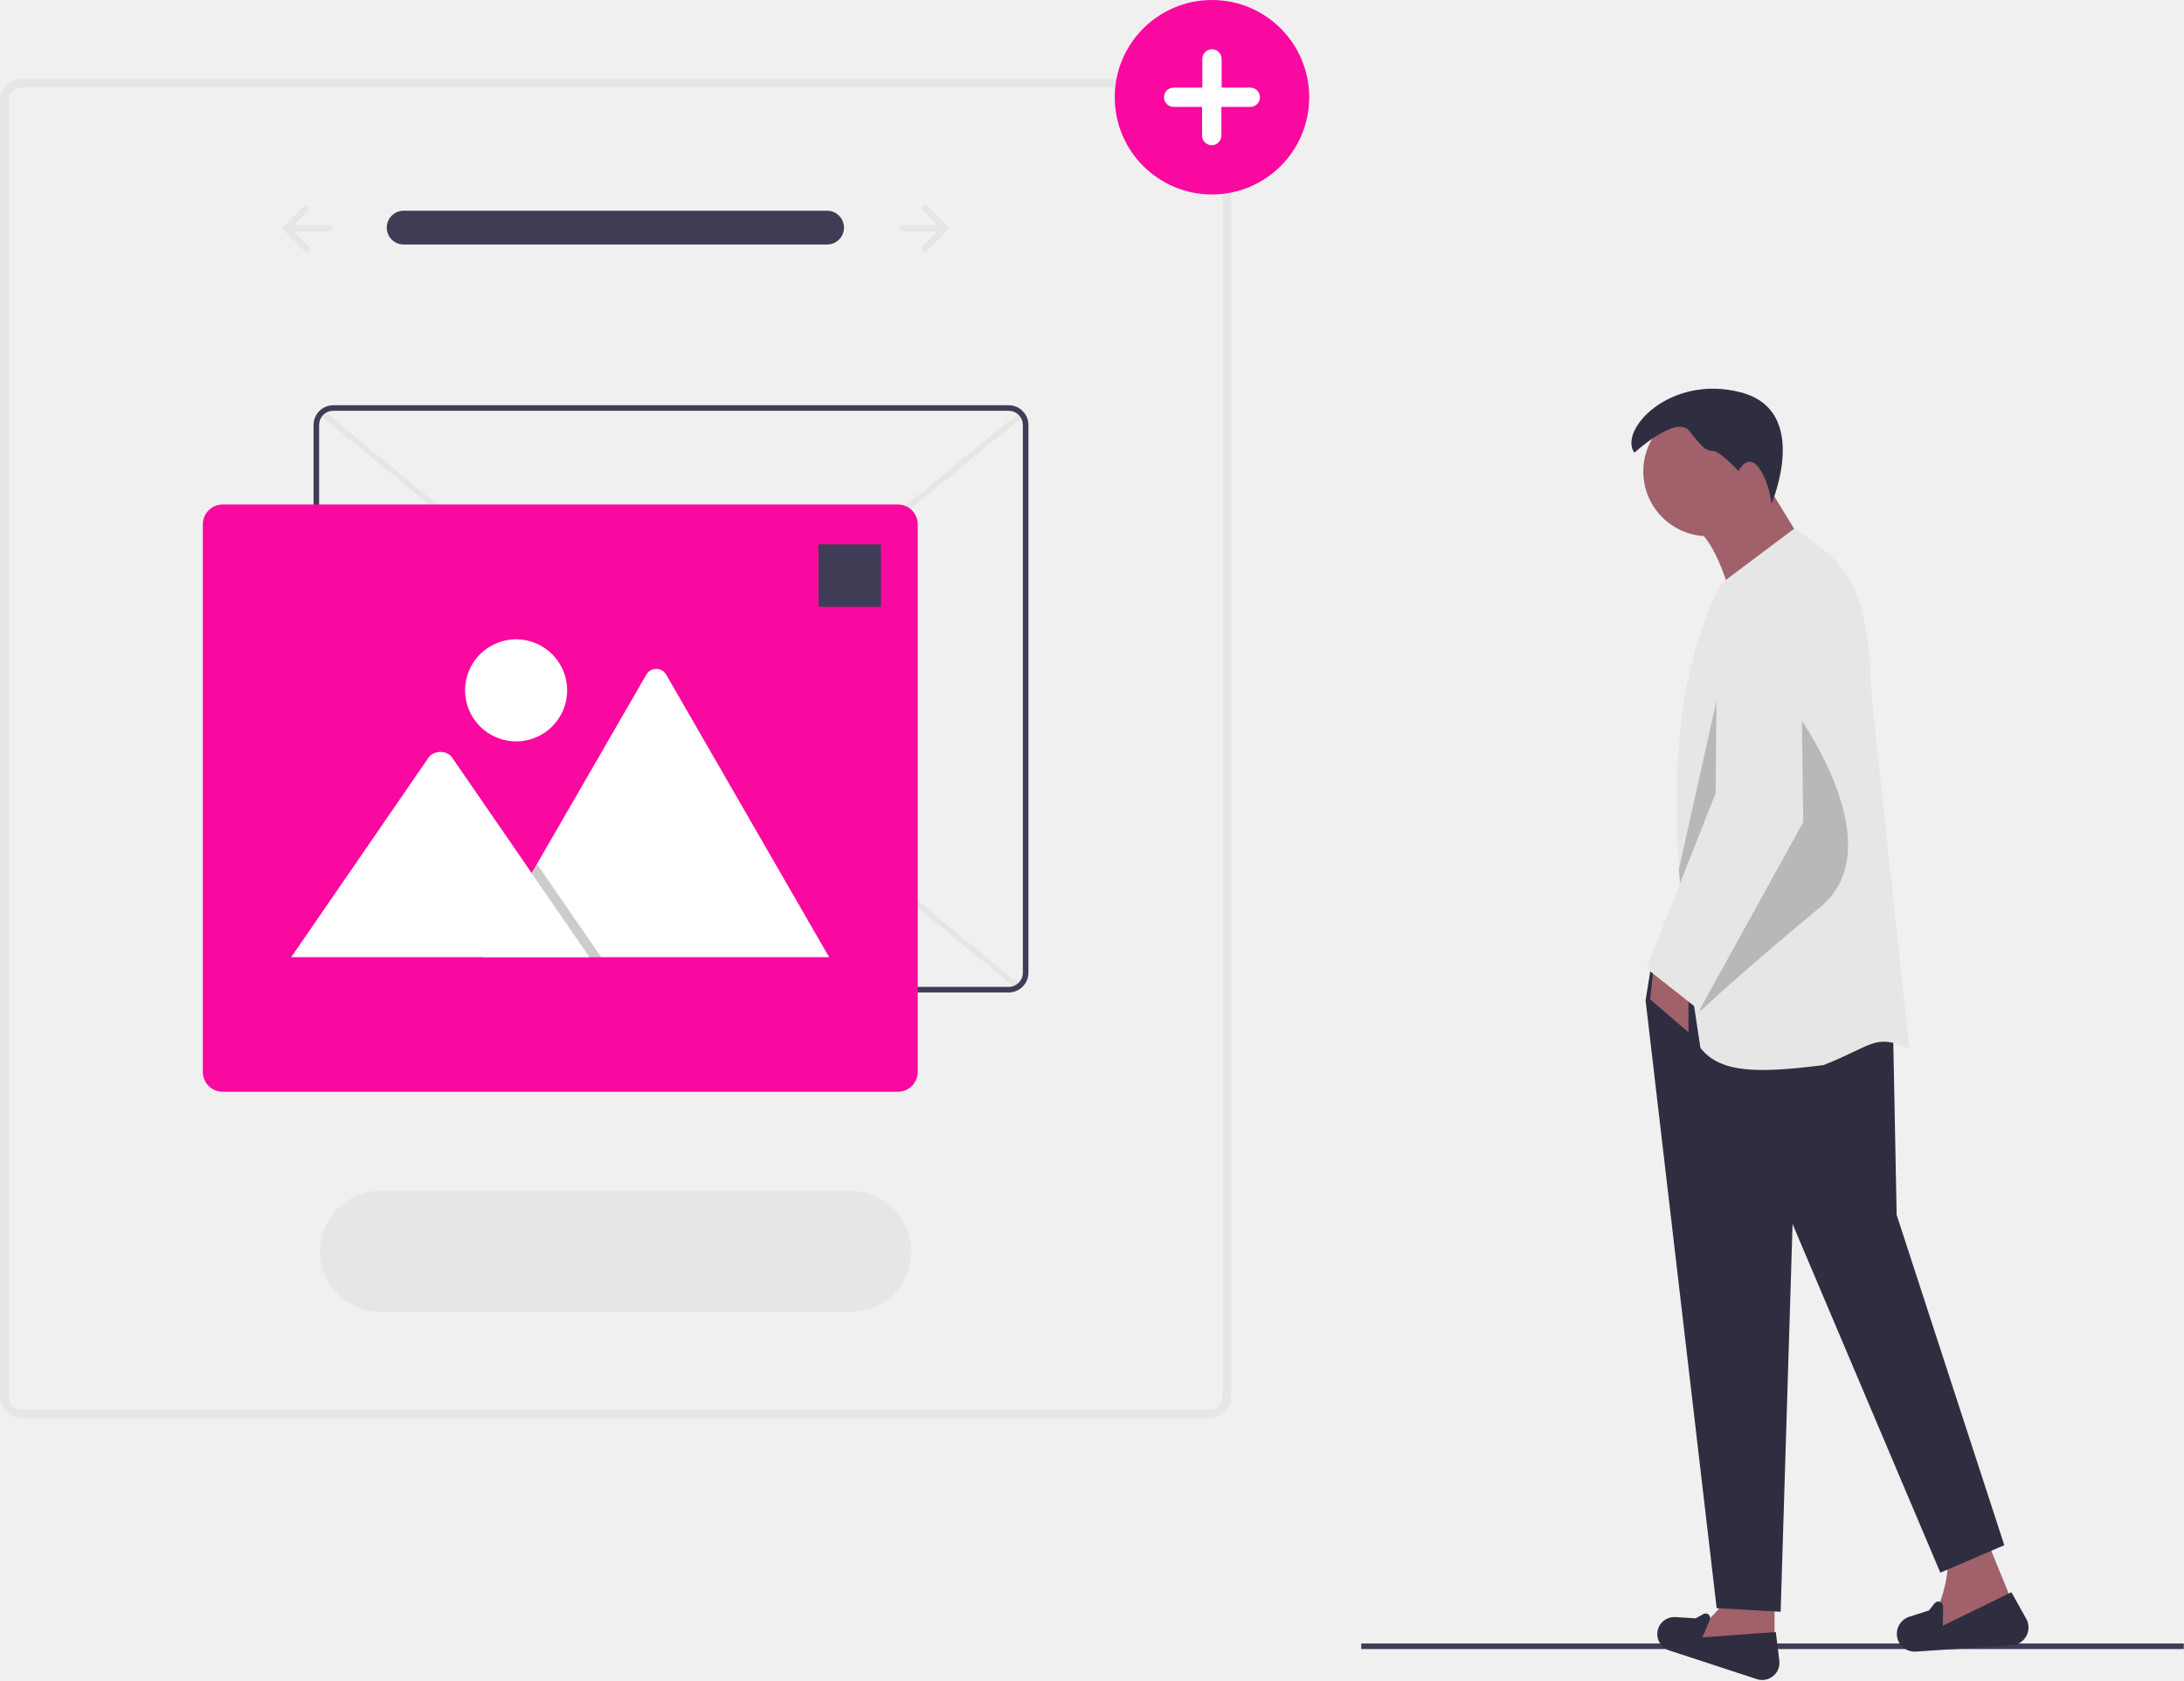
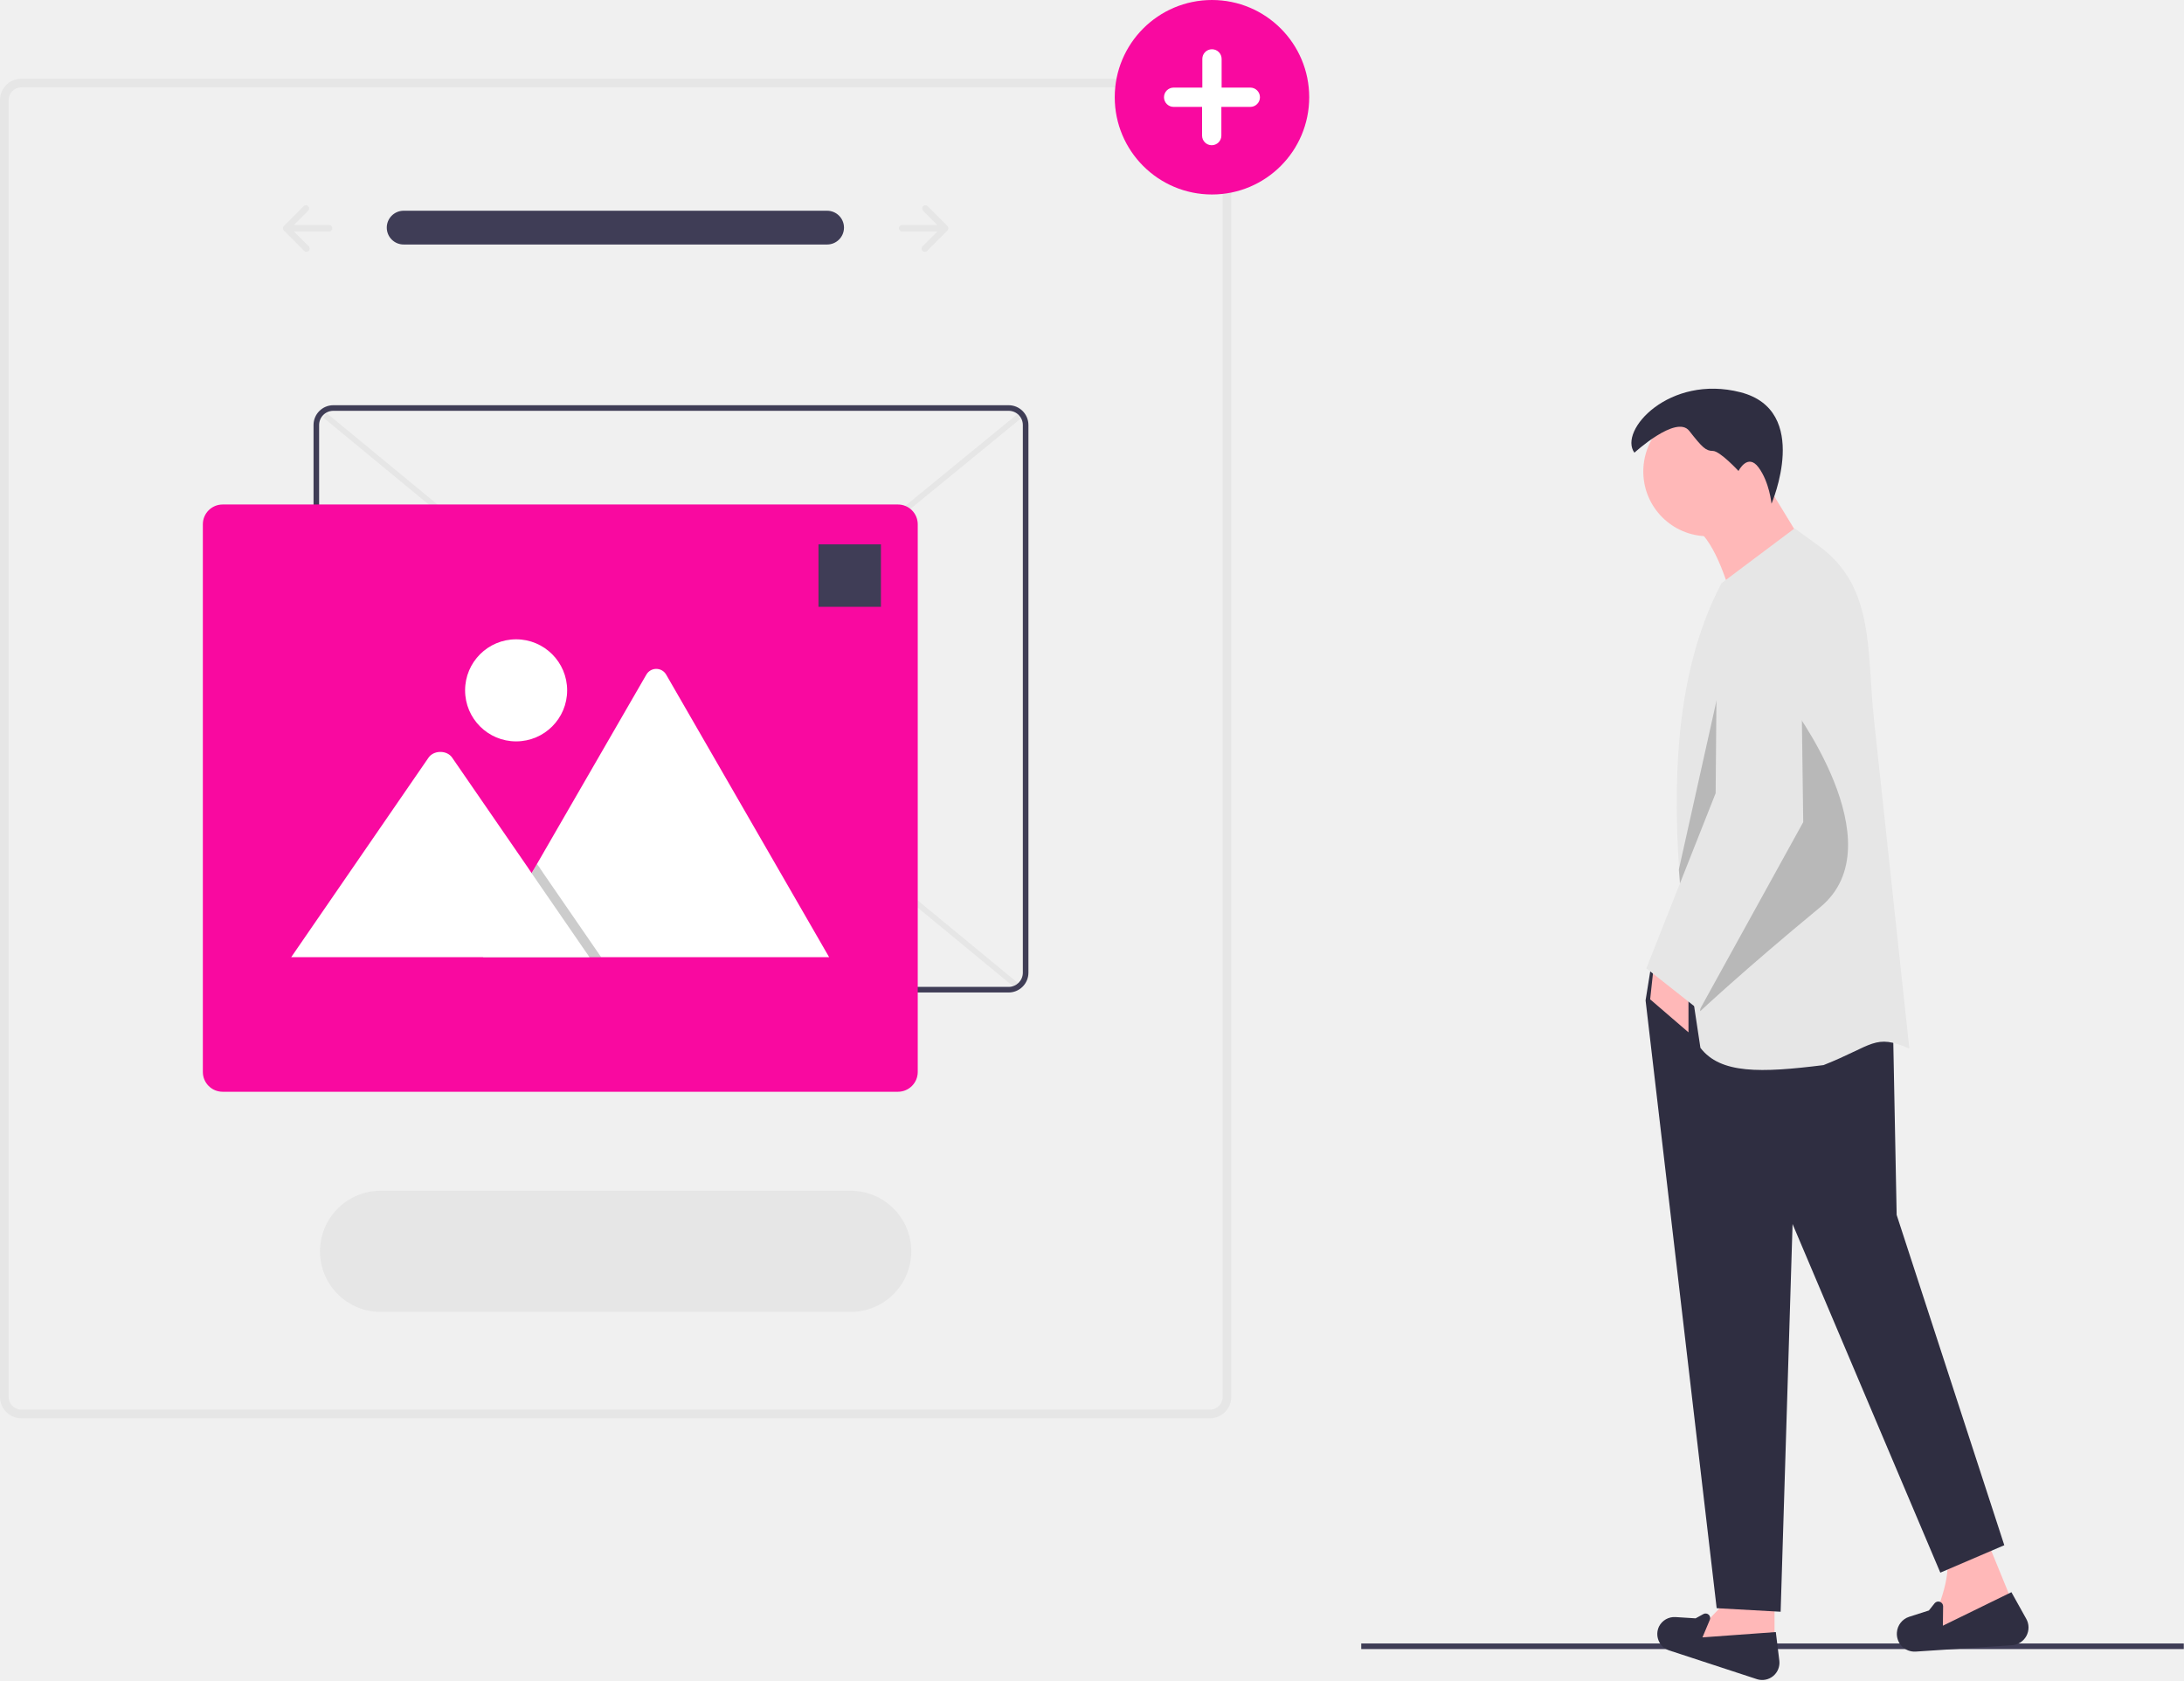
<svg xmlns="http://www.w3.org/2000/svg" id="bd9e156c-4ae5-43bd-909a-1d43618968d1" data-name="Layer 1" width="860.3" height="661.8" viewBox="0 0 860.283 661.792">
  <rect x="536.2" y="647.3" width="324" height="2.2" fill="#3f3d56" />
-   <polygon points="699,653.1 663.8,647.6 678.3,632.4 699,632.4 699,653.1" fill="#a0616a" />
+   <polygon points="699,653.1 663.8,647.6 678.3,632.4 699,632.4 699,653.1" fill="#ffb8b8" />
  <path d="M 862.1 780.5 l -34.8 -11.4 a 6.8 6.8 0 0 1 -3.9 -9.4 h 0 a 6.8 6.8 0 0 1 6.5 -3.7 l 7.9 0.5 l 3.1 -1.7 a 1.8 1.8 0 0 1 2.5 2.3 l -2.9 6.9 l 28.9 -2.1 l 1.4 11.4 A 6.8 6.8 0 0 1 862.1 780.5 Z" transform="translate(-169.9,-119.1)" fill="#2f2e41" />
-   <path d="M 964.5 754.9 l -36.5 9.7 c 6.7 -14 10.9 -26.3 8.3 -34.5 l 17.2 -2.1 Z" transform="translate(-169.9,-119.1)" fill="#a0616a" />
+   <path d="M 964.5 754.9 l -36.5 9.7 c 6.7 -14 10.9 -26.3 8.3 -34.5 l 17.2 -2.1 Z" transform="translate(-169.9,-119.1)" fill="#ffb8b8" />
  <path d="M 962.3 767.1 l -37.8 2.5 a 7 7 0 0 1 -7.4 -7.6 v 0 a 7 7 0 0 1 4.8 -6.1 l 7.8 -2.5 l 2.3 -2.9 a 1.9 1.9 0 0 1 3.3 1.2 l -0.1 7.7 l 27 -13.2 l 5.8 10.4 A 7 7 0 0 1 962.3 767.1 Z" transform="translate(-169.9,-119.1)" fill="#2f2e41" />
-   <circle cx="672.8" cy="185.7" r="25.5" fill="#a0616a" />
-   <path d="M 883.1 338 l -29.5 22.3 c -4.8 -18.2 -10.5 -31.2 -18 -34.5 L 865.1 308.5 Z" transform="translate(-169.9,-119.1)" fill="#a0616a" />
+   <circle cx="672.8" cy="185.7" r="25.5" fill="#ffb8b8" />
+   <path d="M 883.1 338 l -29.5 22.3 c -4.8 -18.2 -10.5 -31.2 -18 -34.5 L 865.1 308.5 Z" transform="translate(-169.9,-119.1)" fill="#ffb8b8" />
  <polygon points="789.5,608.6 764.3,619.4 706.1,482.1 701.4,634.8 676.2,633.4 648.2,394 650.4,380.3 745.6,401.5 747.1,478.5 789.5,608.6" fill="#2f2e41" />
  <path d="M 813.7 297.4 s 16.5 -15.1 21.6 -8.6 s 6.5 7.9 9.3 7.9 s 10.1 7.9 10.1 7.9 s 3.6 -7.2 7.9 -1.4 S 867.7 317.5 867.7 317.5 s 15.8 -36.7 -12.2 -43.9 S 807.3 288.7 813.7 297.4 Z" transform="translate(-169.9,-119.1)" fill="#2f2e41" />
  <path d="M 922 532.1 c -13.7 -6 -14.1 -1.3 -33.8 6.5 c -24.8 3.1 -40.6 3.5 -48.5 -6.8 c -3.2 -20.5 -5.9 -40.1 -7.5 -58.8 q -0.5 -5.8 -0.9 -11.4 c -2.9 -43.9 0.6 -82.1 16.7 -112.8 l 28.8 -21.6 l 9.4 6.8 c 22.4 16.3 18.9 41.3 21.9 68.8 Z" transform="translate(-169.9,-119.1)" fill="#e6e6e6" />
-   <polygon points="665.1,406.6 650,393.6 651.4,380.7 665.1,380.7 665.1,406.6" fill="#a0616a" />
+   <polygon points="665.1,406.6 650,393.6 651.4,380.7 665.1,380.7 665.1,406.6" fill="#ffb8b8" />
  <path d="M 874.8 395.9 s 42.5 55.4 12.1 80.5 s -47.3 41 -47.3 41 S 841.4 408.8 874.8 395.9 Z" transform="translate(-169.9,-119.1)" opacity="0.2" />
  <path d="M 858.3 451.2 L 832.1 473 q -0.5 -5.8 -0.9 -11.4 l 17.7 -79.4 Z" transform="translate(-169.9,-119.1)" opacity="0.2" />
  <path d="M 839.3 517 L 818.4 500.5 l 27.3 -69 l 0.6 -72 a 16.4 16.4 0 0 1 10.9 -15.3 h 0 a 16.4 16.4 0 0 1 21.9 15.2 l 1.1 83.5 Z" transform="translate(-169.9,-119.1)" fill="#e6e6e6" />
  <path d="M 169.9 669.3 V 158.5 a 8.4 8.4 0 0 1 8.4 -8.4 H 646.5 a 8.4 8.4 0 0 1 8.4 8.4 V 669.3 a 8.4 8.4 0 0 1 -8.4 8.4 H 178.2 A 8.4 8.4 0 0 1 169.9 669.3 Z m 8.4 -515.8 a 5 5 0 0 0 -5 5 V 669.3 a 5 5 0 0 0 5 5 H 646.5 a 5 5 0 0 0 5 -5 V 158.5 a 5 5 0 0 0 -5 -5 Z" transform="translate(-169.9,-119.1)" fill="#e6e6e6" />
  <path id="feda1070-6288-4949-b833-330f4749d65f" data-name="Path 40" d="M 495.7 202.1 a 6.6 6.6 0 0 1 0 13.3 H 329 a 6.6 6.6 0 1 1 -0.2 -13.3 q 0.1 0 0.2 0 Z" transform="translate(-169.9,-119.1)" fill="#3f3d56" />
  <path d="M 291.3 200.3 a 1.3 1.3 0 0 1 0 1.8 l -5.6 5.6 h 13.8 a 1.3 1.3 0 1 1 0 2.6 h -13.8 l 5.6 5.6 a 1.3 1.3 0 1 1 -1.8 1.8 l -7.8 -7.8 a 1.3 1.3 0 0 1 0 -1.8 l 7.8 -7.8 A 1.3 1.3 0 0 1 291.3 200.3 Z" transform="translate(-169.9,-119.1)" fill="#e6e6e6" />
  <path d="M 533.5 200.3 a 1.3 1.3 0 0 0 0 1.8 l 5.6 5.6 h -13.8 a 1.3 1.3 0 1 0 0 2.6 h 13.8 l -5.6 5.6 a 1.3 1.3 0 1 0 1.8 1.8 l 7.8 -7.8 a 1.3 1.3 0 0 0 0 -1.8 l -7.8 -7.8 A 1.3 1.3 0 0 0 533.5 200.3 Z" transform="translate(-169.9,-119.1)" fill="#e6e6e6" />
  <path d="M 319.8 588.1 a 23.8 23.8 0 0 0 0 47.7 H 505 a 23.8 23.8 0 0 0 0 -47.7 Z" transform="translate(-169.9,-119.1)" fill="#e6e6e6" />
  <path d="M 609 157.4 a 38.3 38.3 0 1 1 38.3 38.3 A 38.3 38.3 0 0 1 609 157.4 Z" transform="translate(-169.9,-119.1)" fill="#f909a0" />
  <path d="M 632.2 153.6 h 11.3 V 142.3 a 3.8 3.8 0 1 1 7.6 0 V 153.6 h 11.3 a 3.8 3.8 0 0 1 0 7.6 H 651 v 11.3 a 3.8 3.8 0 0 1 -7.6 0 V 161.2 H 632.2 a 3.8 3.8 0 1 1 0 -7.6 Z" transform="translate(-169.9,-119.1)" fill="#ffffff" />
  <rect x="257.8" y="393.6" width="353.4" height="2.2" transform="translate(-321.6,245.7) rotate(-39.3)" fill="#e6e6e6" />
  <rect x="433.4" y="218.2" width="2.2" height="354.2" transform="translate(-316.7,360.1) rotate(-50.5)" fill="#e6e6e6" />
  <path d="M 293.4 502.2 V 286.5 a 7.8 7.8 0 0 1 7.8 -7.8 h 266 a 7.8 7.8 0 0 1 7.8 7.8 V 502.2 a 7.8 7.8 0 0 1 -7.8 7.8 H 301.2 A 7.8 7.8 0 0 1 293.4 502.2 Z m 7.8 -221.3 a 5.6 5.6 0 0 0 -5.6 5.6 V 502.2 a 5.6 5.6 0 0 0 5.6 5.6 h 266 a 5.6 5.6 0 0 0 5.6 -5.6 V 286.5 a 5.6 5.6 0 0 0 -5.6 -5.6 Z" transform="translate(-169.9,-119.1)" fill="#3f3d56" />
  <path d="M 249.8 541.3 V 325.6 a 7.8 7.8 0 0 1 7.8 -7.8 h 266 a 7.8 7.8 0 0 1 7.8 7.8 V 541.3 a 7.8 7.8 0 0 1 -7.8 7.8 H 257.6 A 7.8 7.8 0 0 1 249.8 541.3 Z" transform="matrix(1,0,0,1,-169.9,-119.1)" fill="#f909a0" />
  <path d="M 360.2 496.1 H 496 a 2.8 2.8 0 0 0 0.5 0 L 432.3 384.8 a 4.5 4.5 0 0 0 -7.8 0 L 381.4 459.4 l -2.1 3.6 Z" transform="translate(-169.9,-119.1)" fill="#ffffff" />
  <polygon points="190.4,377 236.8,377 214,343.9 212.4,341.5 211.5,340.3 209.5,343.9 190.4,377" opacity="0.2" style="isolation: isolate" />
  <path d="M 284.6 496.1 H 402.1 l -22.8 -33.1 l -1.6 -2.4 l -29.7 -43.1 c -1.9 -2.8 -6.6 -3 -8.9 -0.5 a 5.4 5.4 0 0 0 -0.4 0.5 Z" transform="translate(-169.9,-119.1)" fill="#ffffff" />
  <circle cx="203.3" cy="271.9" r="20.1" fill="#ffffff" />
  <rect x="492.3" y="333.4" width="24.6" height="24.6" transform="translate(839.3,572.4) rotate(-180)" fill="#3f3d56" />
</svg>
